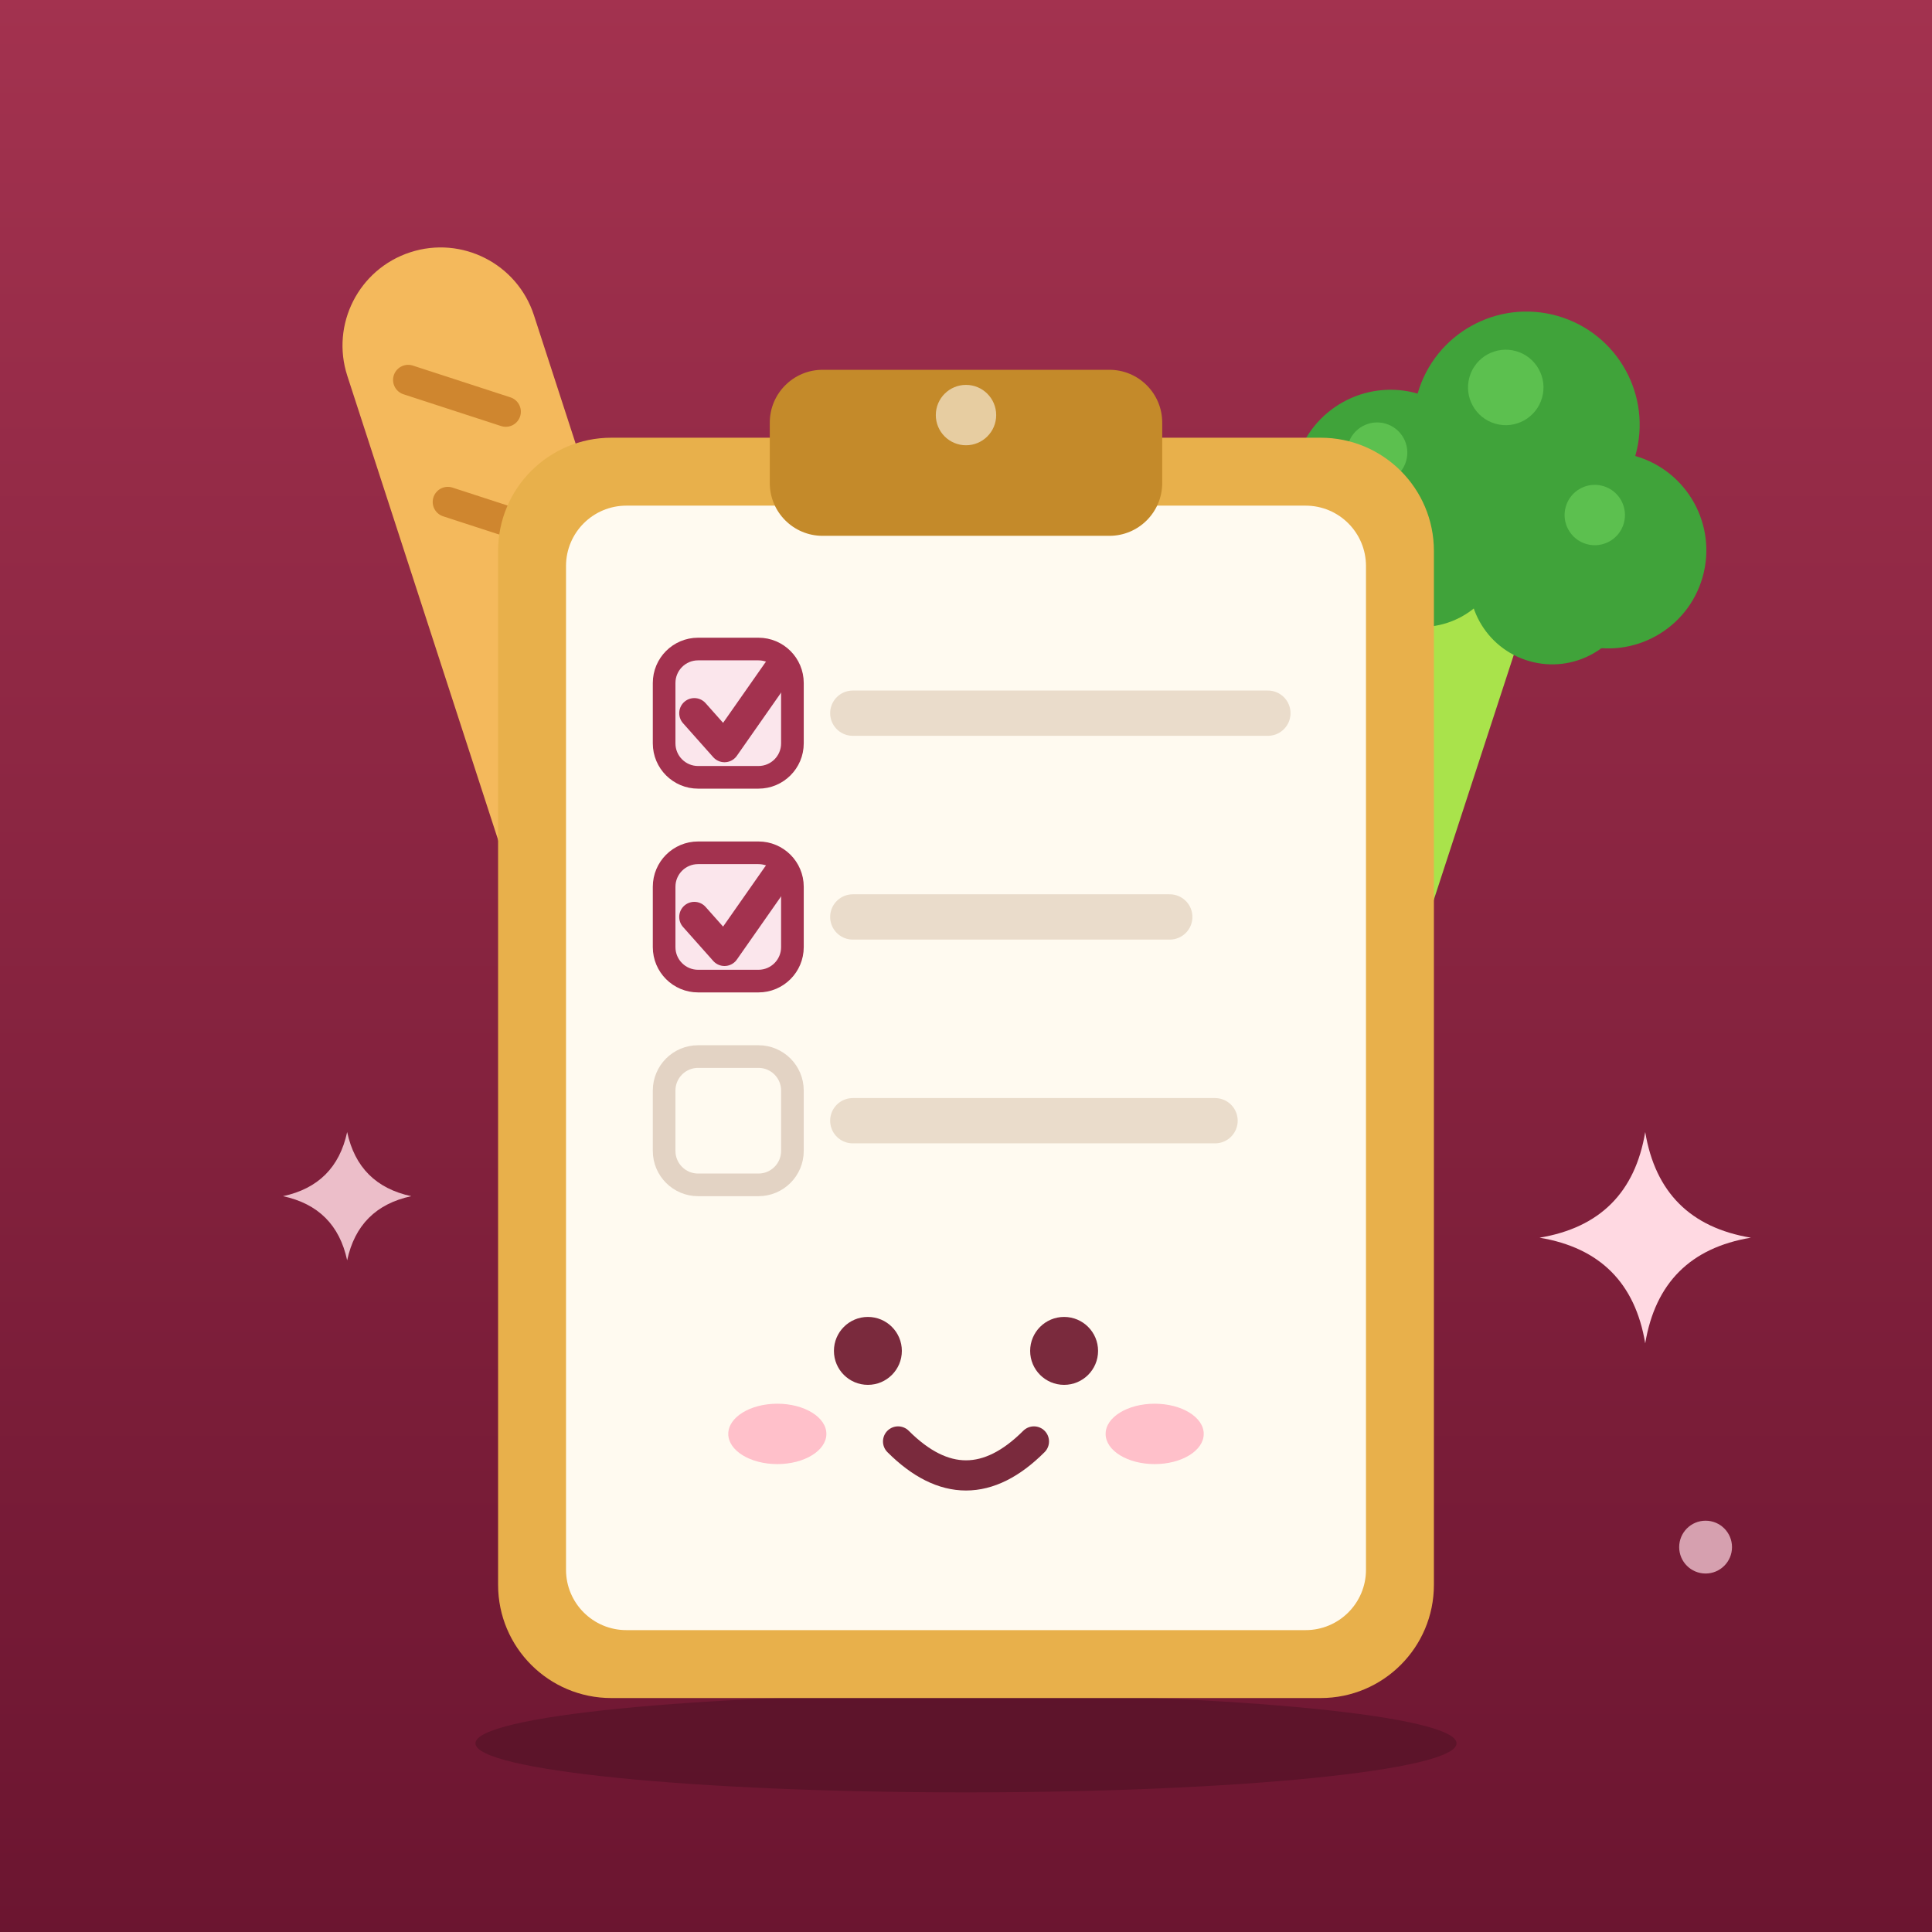
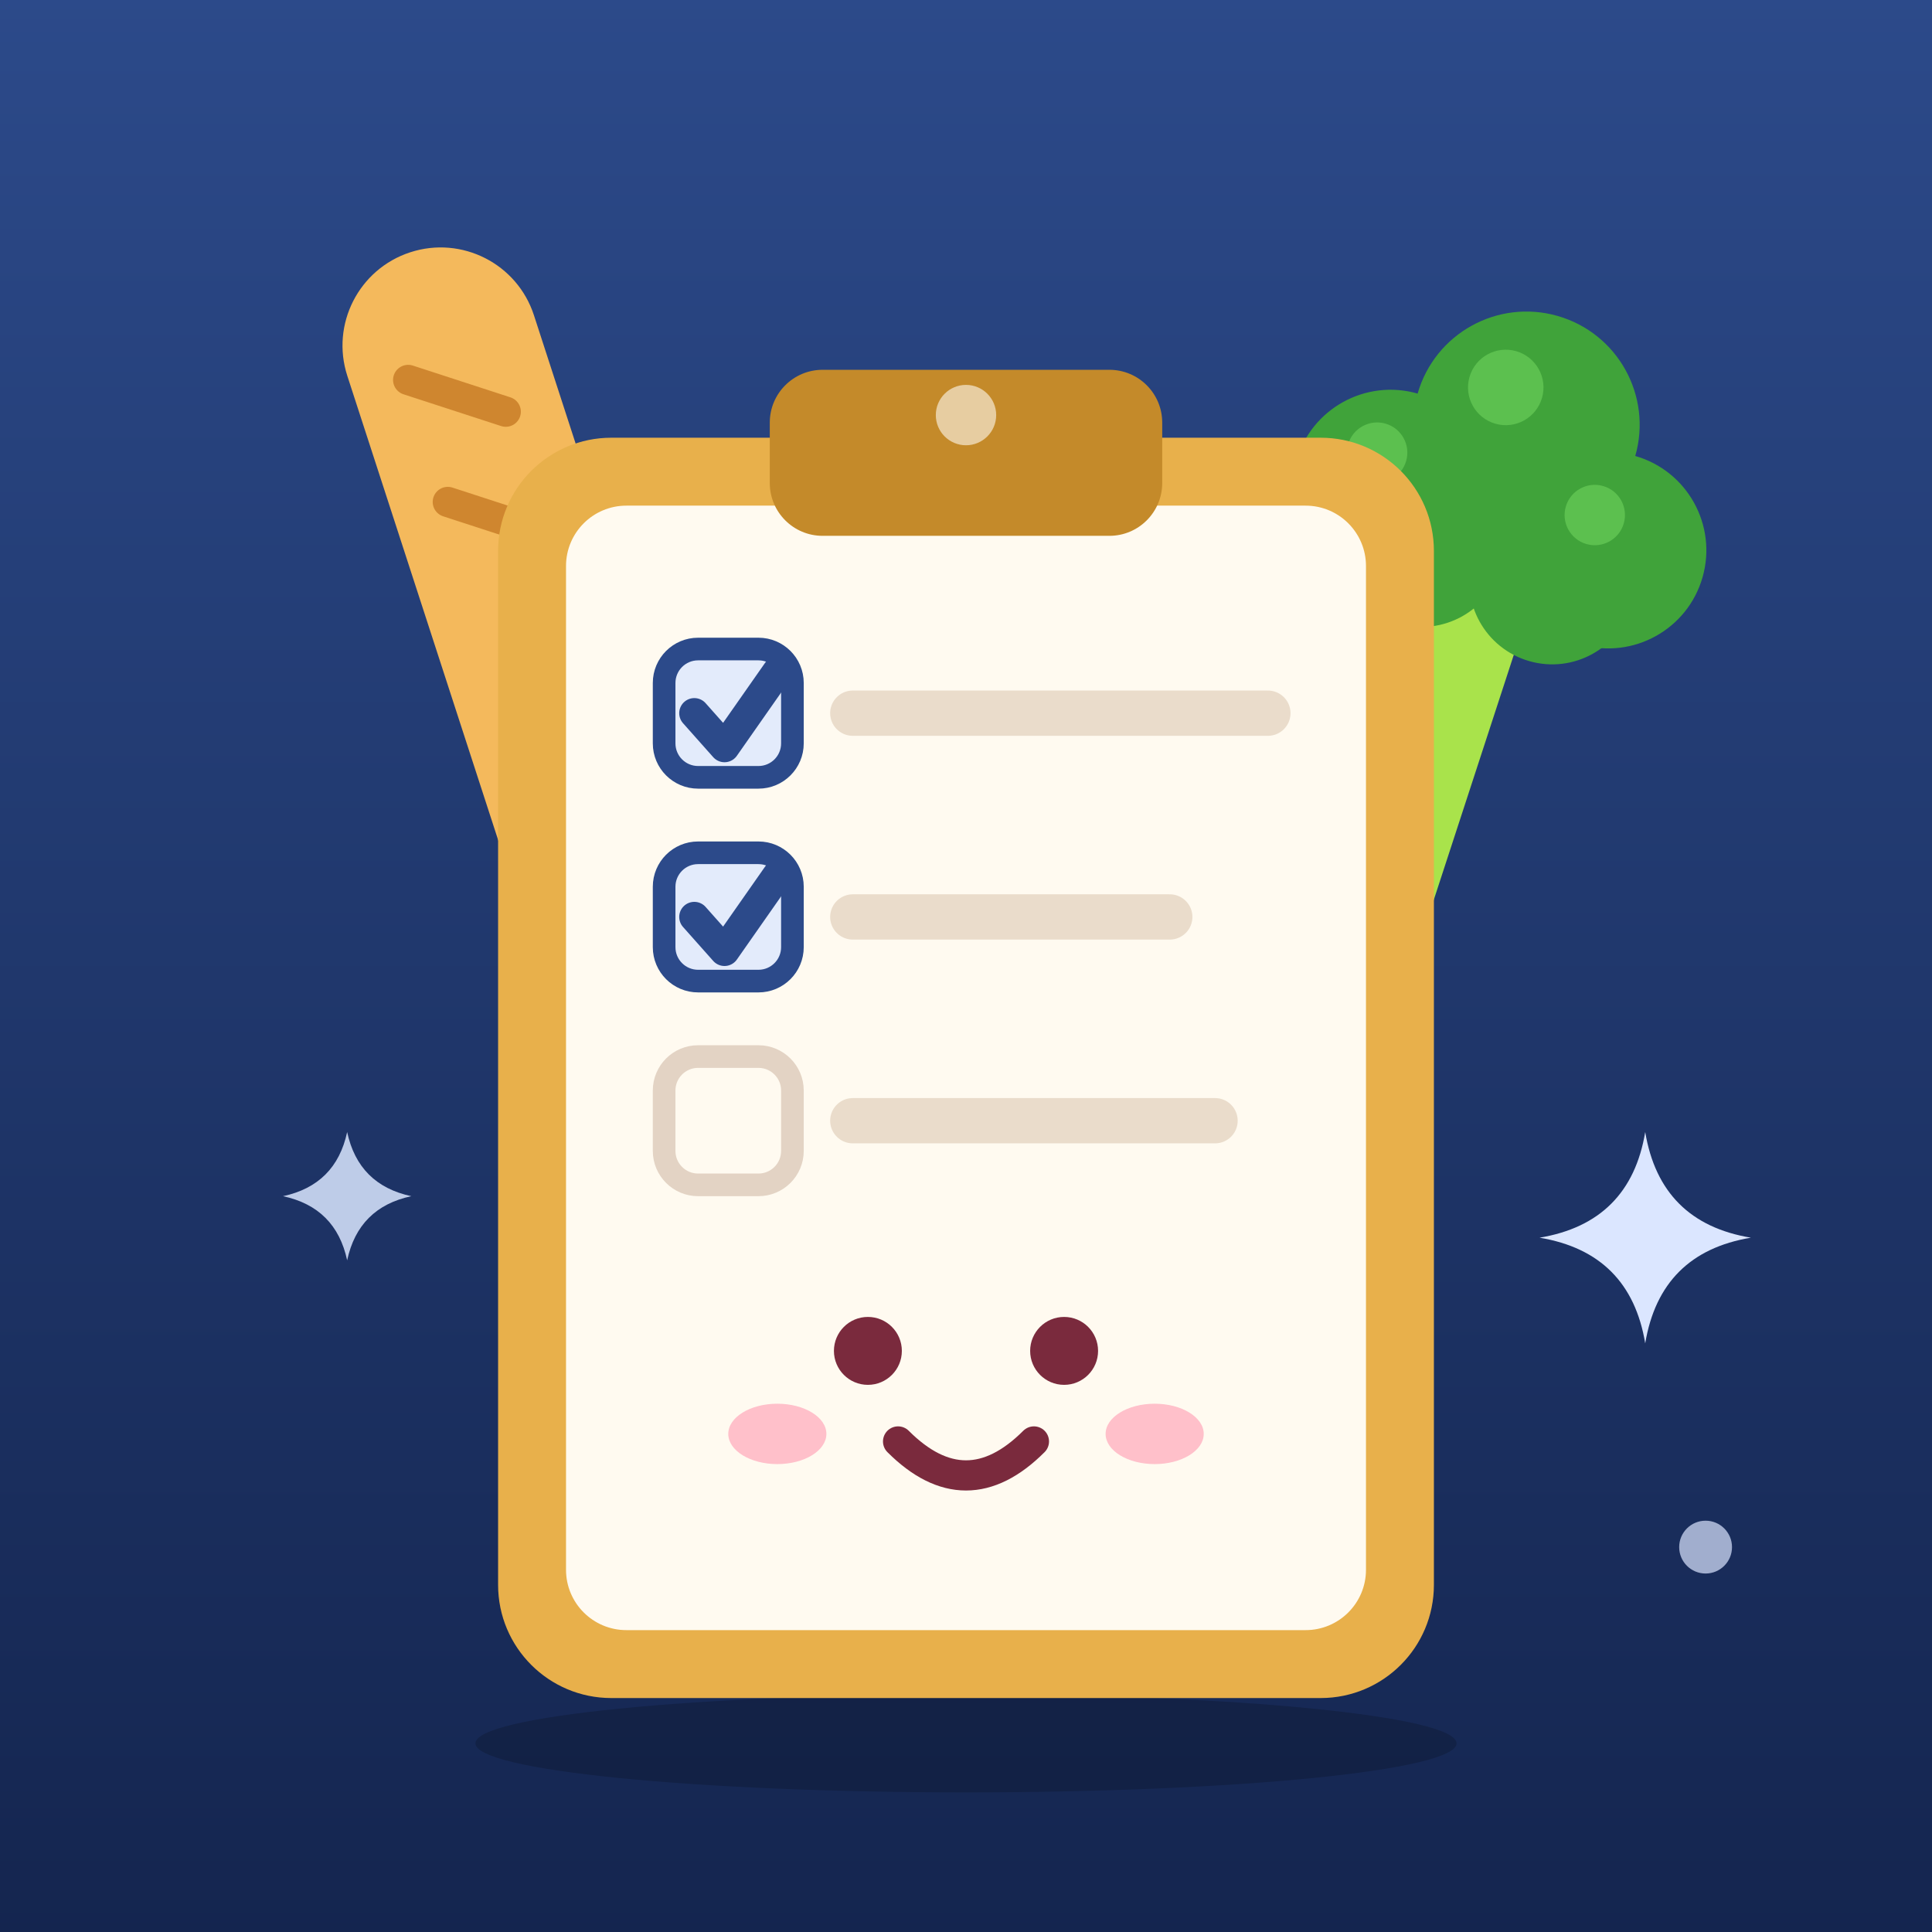
<svg xmlns="http://www.w3.org/2000/svg" width="512" height="512" viewBox="0 0 512 512">
  <defs>
    <linearGradient id="bg" x1="0" y1="0" x2="0" y2="1">
-       <stop offset="0" stop-color="#a3324f" />
-       <stop offset="1" stop-color="#6b1530" />
+       <stop offset="0" stop-color="#2c4a8a" />
+       <stop offset="1" stop-color="#14254f" />
    </linearGradient>
  </defs>
  <rect width="512" height="512" fill="url(#bg)" />
-   <g fill="#ffd9e2">
+   <g fill="#dbe6ff">
    <path d="M436 300 Q440 324 464 328 Q440 332 436 356 Q432 332 408 328 Q432 324 436 300Z" />
    <path d="M92 300 Q95 314 109 317 Q95 320 92 334 Q89 320 75 317 Q89 314 92 300Z" opacity="0.85" />
    <circle cx="452" cy="410" r="7" opacity="0.7" />
  </g>
  <ellipse cx="256" cy="462" rx="130" ry="13" fill="#000" opacity="0.18" />
  <g transform="translate(152 200) rotate(-18) scale(1)">
    <rect x="-26" y="-140" width="52" height="200" rx="26" fill="#f4b95c" />
    <g stroke="#cf862f" stroke-width="8" stroke-linecap="round">
      <line x1="-11" y1="-108" x2="11" y2="-92" />
      <line x1="-11" y1="-74" x2="11" y2="-58" />
    </g>
  </g>
  <g transform="translate(372 226) rotate(16) scale(1)">
    <path d="M-14 -70 L14 -70 L10 40 Q0 48 -10 40Z" fill="#a9e34b" />
    <g fill="#40a33a">
      <circle cx="-30" cy="-92" r="26" />
      <circle cx="30" cy="-92" r="26" />
      <circle cx="0" cy="-118" r="30" />
      <circle cx="-18" cy="-80" r="22" />
      <circle cx="18" cy="-80" r="22" />
    </g>
    <g fill="#5cc04f">
      <circle cx="-8" cy="-126" r="10" />
      <circle cx="-36" cy="-100" r="8" />
      <circle cx="24" cy="-100" r="8" />
    </g>
  </g>
  <rect x="132" y="116" width="248" height="334" rx="30" fill="#e8b04b" />
  <rect x="150" y="134" width="212" height="298" rx="16" fill="#fffaf0" />
  <rect x="204" y="98" width="104" height="44" rx="14" fill="#c48a2a" />
  <circle cx="256" cy="110" r="8" fill="#fffaf0" opacity="0.6" />
  <g stroke-linecap="round" stroke-linejoin="round">
-     <rect x="176" y="172" width="34" height="34" rx="9" fill="#fbe6ec" stroke="#a3324f" stroke-width="6" />
-     <path d="M184 189 L192 198 L206 178" stroke="#a3324f" stroke-width="8" fill="none" />
+     <rect x="176" y="172" width="34" height="34" rx="9" fill="#e3ebfb" stroke="#2c4a8a" stroke-width="6" />
+     <path d="M184 189 L192 198 L206 178" stroke="#2c4a8a" stroke-width="8" fill="none" />
    <line x1="226" y1="189" x2="336" y2="189" stroke="#eadccb" stroke-width="12" />
-     <rect x="176" y="226" width="34" height="34" rx="9" fill="#fbe6ec" stroke="#a3324f" stroke-width="6" />
-     <path d="M184 243 L192 252 L206 232" stroke="#a3324f" stroke-width="8" fill="none" />
+     <rect x="176" y="226" width="34" height="34" rx="9" fill="#e3ebfb" stroke="#2c4a8a" stroke-width="6" />
+     <path d="M184 243 L192 252 L206 232" stroke="#2c4a8a" stroke-width="8" fill="none" />
    <line x1="226" y1="243" x2="310" y2="243" stroke="#eadccb" stroke-width="12" />
    <rect x="176" y="280" width="34" height="34" rx="9" fill="none" stroke="#e3d3c4" stroke-width="6" />
    <line x1="226" y1="297" x2="322" y2="297" stroke="#eadccb" stroke-width="12" />
  </g>
  <g fill="#7a2a3d">
    <circle cx="230" cy="358" r="9" />
    <circle cx="282" cy="358" r="9" />
  </g>
  <path d="M238 382 Q256 400 274 382" stroke="#7a2a3d" stroke-width="8" fill="none" stroke-linecap="round" />
  <g fill="#ff8fab" opacity="0.55">
    <ellipse cx="206" cy="380" rx="13" ry="8" />
    <ellipse cx="306" cy="380" rx="13" ry="8" />
  </g>
</svg>
